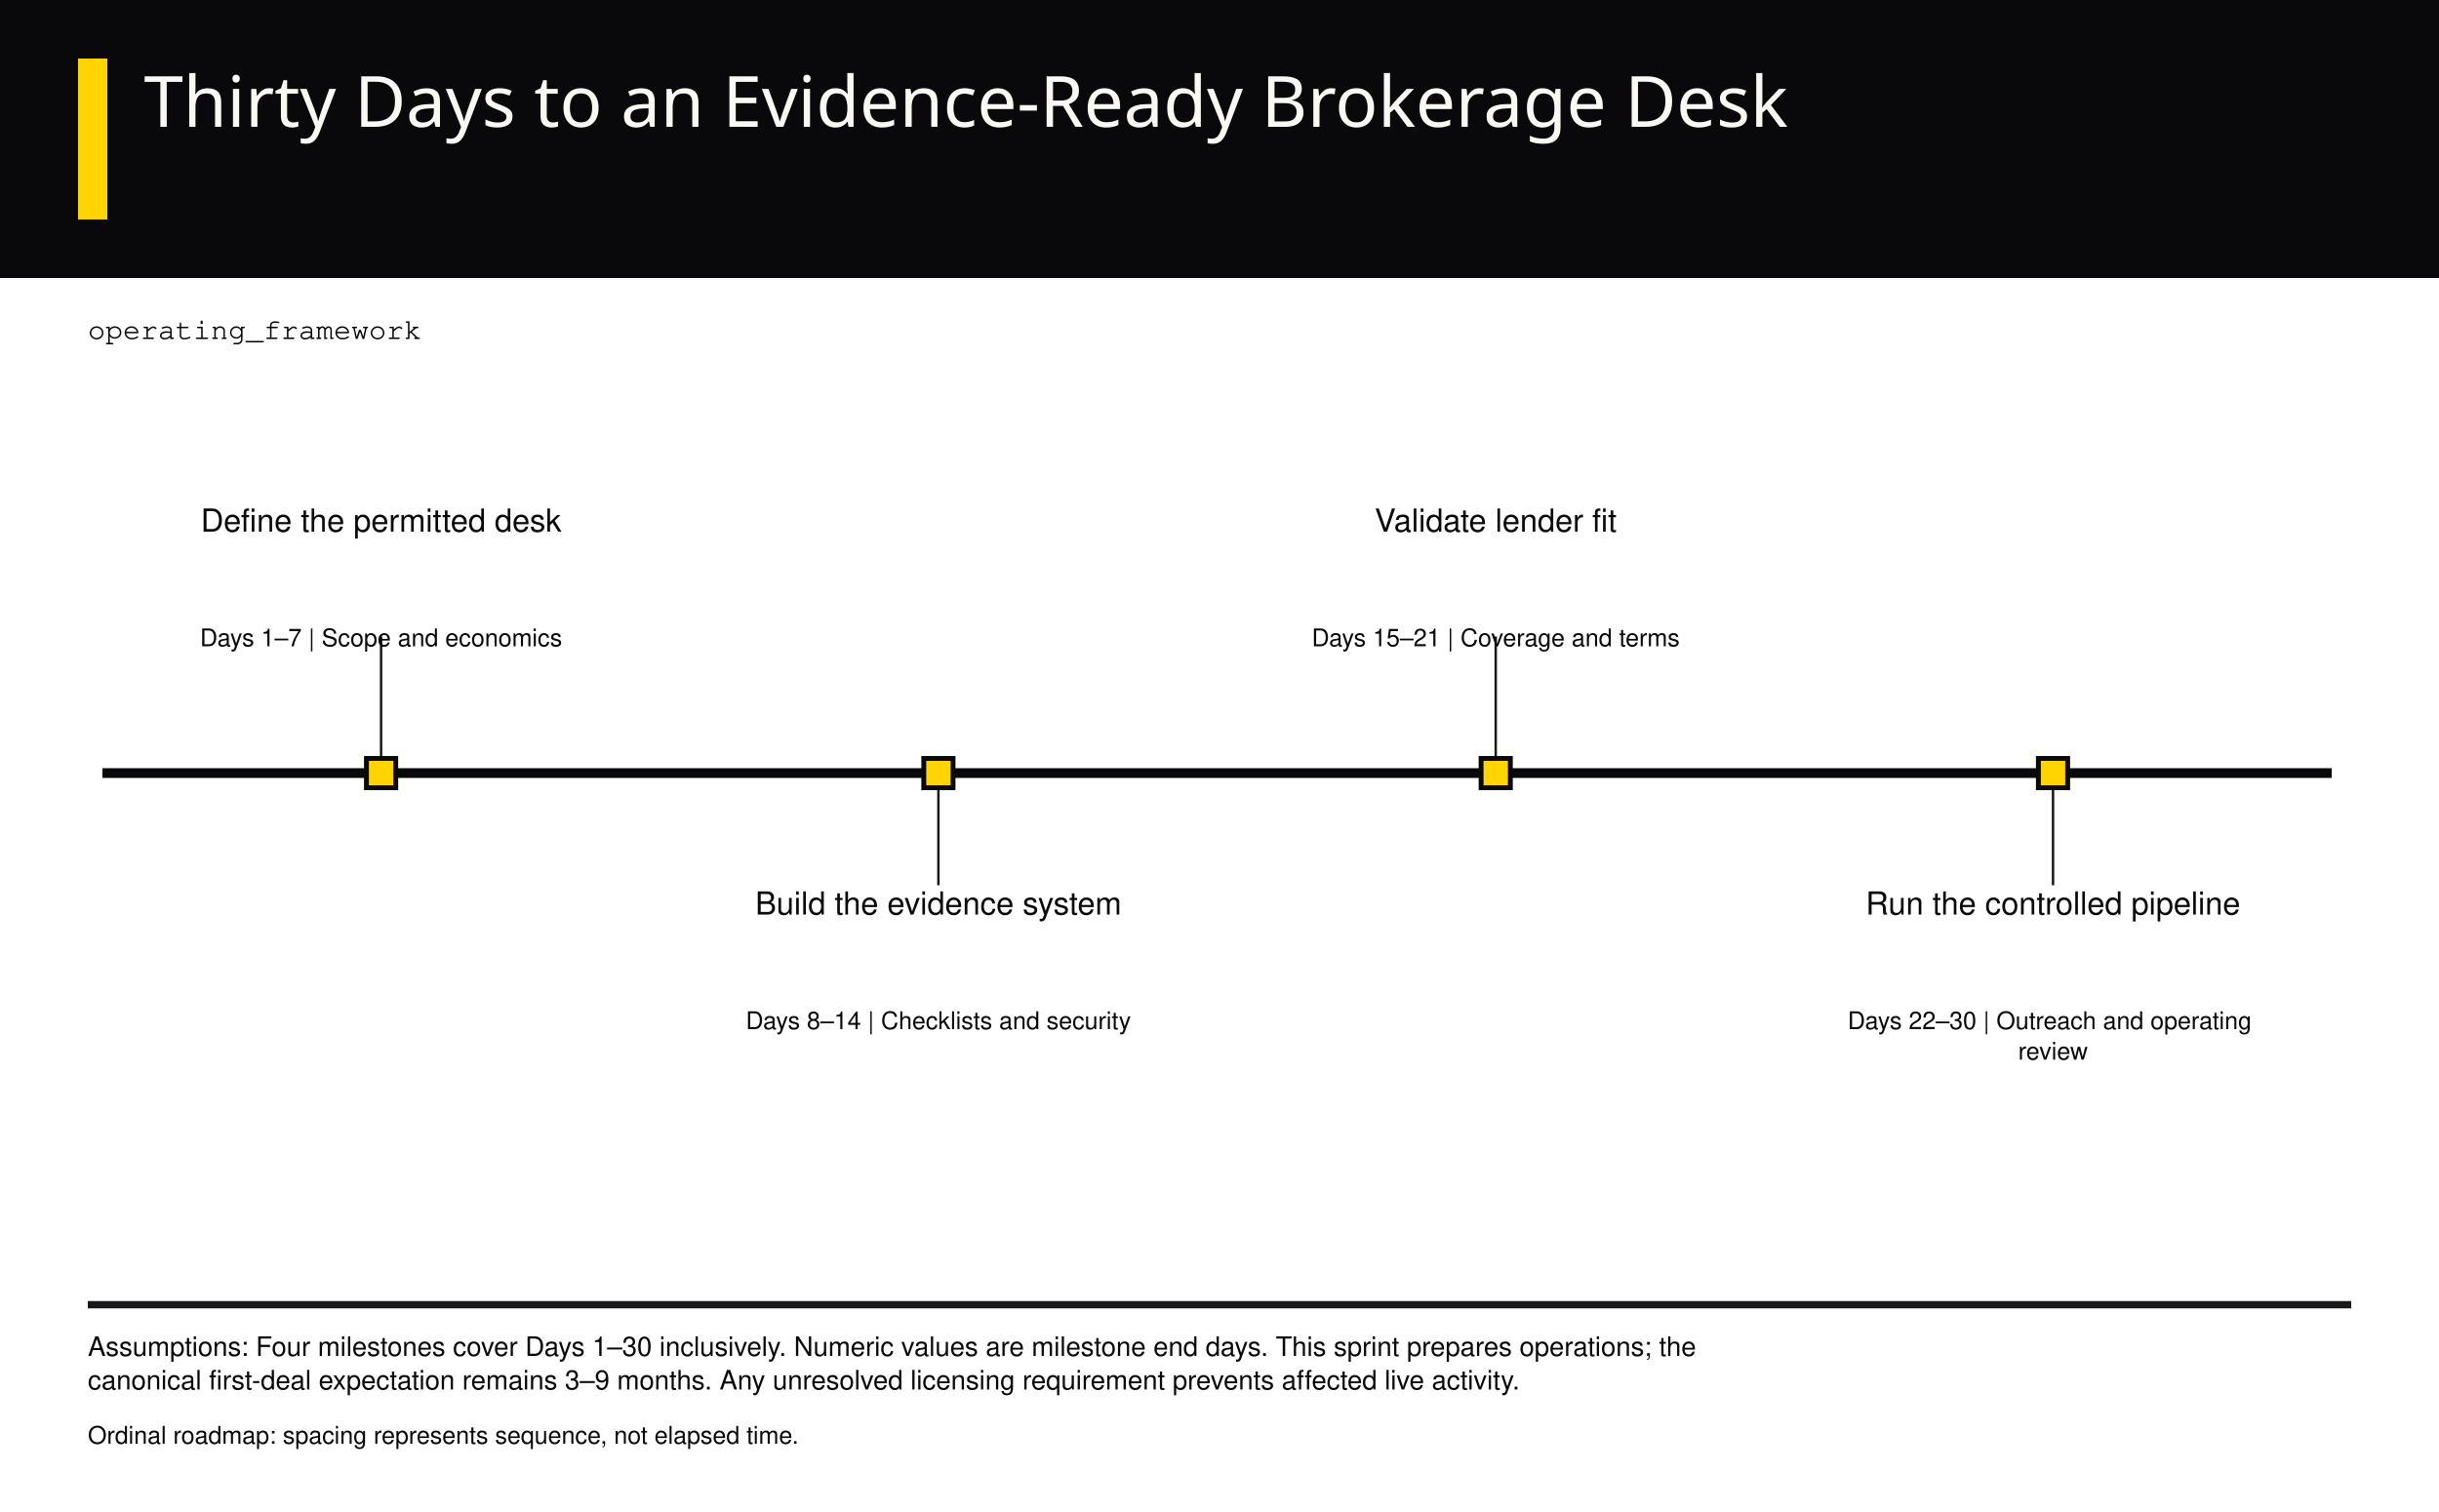
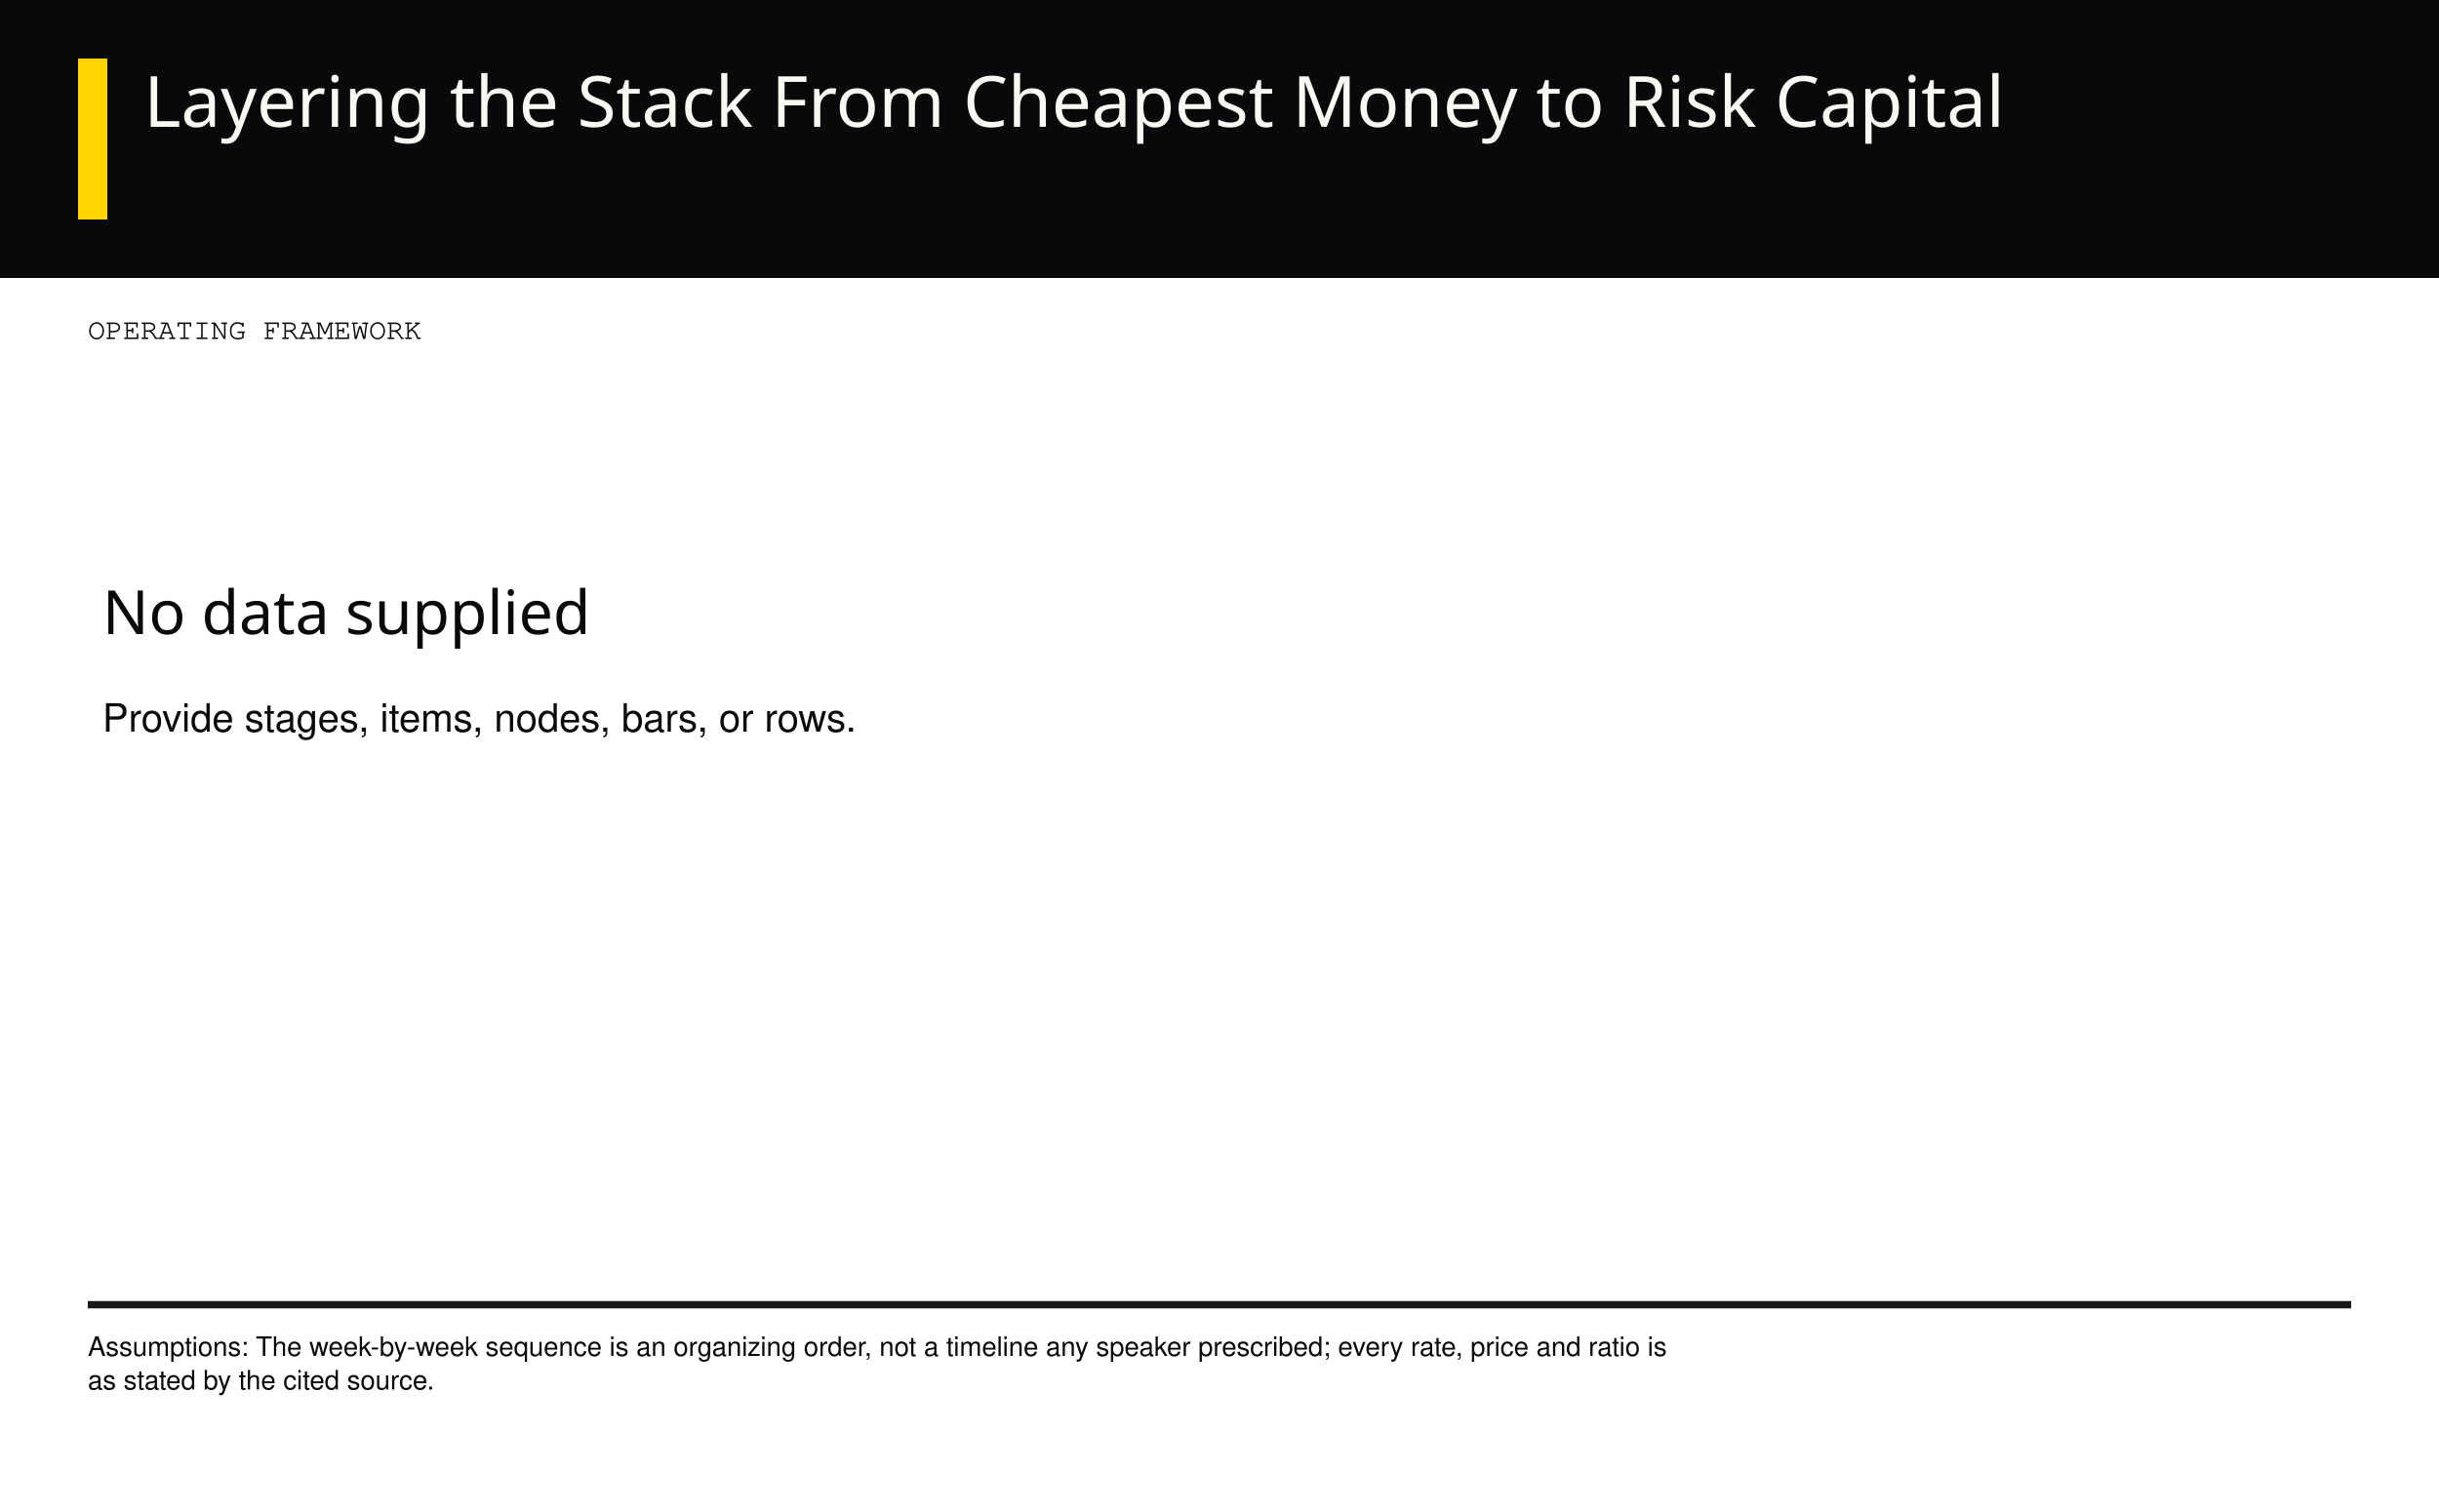
<svg xmlns="http://www.w3.org/2000/svg" viewBox="0 0 1000 620" role="img">
  <rect x="0" y="0" width="1000" height="620" fill="#FFFFFF" stroke="none" stroke-width="1" />
  <rect x="0" y="0" width="1000" height="114" fill="#09090B" stroke="none" stroke-width="1" />
  <rect x="32" y="24" width="12" height="66" fill="#FFD400" stroke="none" stroke-width="1" />
  <text x="59" y="52" font-family="'Arial Narrow', Impact, sans-serif" font-size="29" fill="#FAF8F2" text-anchor="start" style="font-variant-numeric:tabular-nums">
-     <tspan x="59" dy="0">Thirty Days to an Evidence-Ready Brokerage Desk</tspan>
+     <tspan x="59" dy="0">Layering the Stack From Cheapest Money to Risk Capital</tspan>
  </text>
  <text x="36" y="139" font-family="Courier, monospace" font-size="12" fill="#09090B" text-anchor="start" style="font-variant-numeric:tabular-nums">
-     <tspan x="36" dy="0">operating_framework</tspan>
+     <tspan x="36" dy="0">OPERATING FRAMEWORK</tspan>
  </text>
-   <line x1="42" y1="317" x2="956" y2="317" stroke="#09090B" stroke-width="4" />
-   <line x1="156.25" y1="317" x2="156.25" y2="261" stroke="#18181B" stroke-width="1" />
-   <rect x="150.25" y="311" width="12" height="12" fill="#FFD400" stroke="#09090B" stroke-width="2" />
-   <text x="156.25" y="218" font-family="Helvetica, Arial, sans-serif" font-size="13" fill="#09090B" text-anchor="middle" style="font-variant-numeric:tabular-nums">
-     <tspan x="156.25" dy="0">Define the permitted desk</tspan>
+   <text x="42" y="260" font-family="'Arial Narrow', Impact, sans-serif" font-size="25" fill="#09090B" text-anchor="start" style="font-variant-numeric:tabular-nums">
+     <tspan x="42" dy="0">No data supplied</tspan>
  </text>
-   <text x="156.25" y="265" font-family="Helvetica, Arial, sans-serif" font-size="10" fill="#09090B" text-anchor="middle" style="font-variant-numeric:tabular-nums">
-     <tspan x="156.25" dy="0">Days 1–7 | Scope and economics</tspan>
-   </text>
-   <line x1="384.75" y1="317" x2="384.75" y2="363" stroke="#18181B" stroke-width="1" />
-   <rect x="378.75" y="311" width="12" height="12" fill="#FFD400" stroke="#09090B" stroke-width="2" />
-   <text x="384.75" y="375" font-family="Helvetica, Arial, sans-serif" font-size="13" fill="#09090B" text-anchor="middle" style="font-variant-numeric:tabular-nums">
-     <tspan x="384.75" dy="0">Build the evidence system</tspan>
-   </text>
-   <text x="384.75" y="422" font-family="Helvetica, Arial, sans-serif" font-size="10" fill="#09090B" text-anchor="middle" style="font-variant-numeric:tabular-nums">
-     <tspan x="384.75" dy="0">Days 8–14 | Checklists and security</tspan>
-   </text>
-   <line x1="613.25" y1="317" x2="613.25" y2="261" stroke="#18181B" stroke-width="1" />
-   <rect x="607.25" y="311" width="12" height="12" fill="#FFD400" stroke="#09090B" stroke-width="2" />
-   <text x="613.25" y="218" font-family="Helvetica, Arial, sans-serif" font-size="13" fill="#09090B" text-anchor="middle" style="font-variant-numeric:tabular-nums">
-     <tspan x="613.25" dy="0">Validate lender fit</tspan>
-   </text>
-   <text x="613.25" y="265" font-family="Helvetica, Arial, sans-serif" font-size="10" fill="#09090B" text-anchor="middle" style="font-variant-numeric:tabular-nums">
-     <tspan x="613.25" dy="0">Days 15–21 | Coverage and terms</tspan>
-   </text>
-   <line x1="841.75" y1="317" x2="841.75" y2="363" stroke="#18181B" stroke-width="1" />
-   <rect x="835.75" y="311" width="12" height="12" fill="#FFD400" stroke="#09090B" stroke-width="2" />
-   <text x="841.75" y="375" font-family="Helvetica, Arial, sans-serif" font-size="13" fill="#09090B" text-anchor="middle" style="font-variant-numeric:tabular-nums">
-     <tspan x="841.75" dy="0">Run the controlled pipeline</tspan>
-   </text>
-   <text x="841.75" y="422" font-family="Helvetica, Arial, sans-serif" font-size="10" fill="#09090B" text-anchor="middle" style="font-variant-numeric:tabular-nums">
-     <tspan x="841.75" dy="0">Days 22–30 | Outreach and operating</tspan>
-     <tspan x="841.75" dy="12.5">review</tspan>
+   <text x="42" y="300" font-family="Helvetica, Arial, sans-serif" font-size="16" fill="#09090B" text-anchor="start" style="font-variant-numeric:tabular-nums">
+     <tspan x="42" dy="0">Provide stages, items, nodes, bars, or rows.</tspan>
  </text>
  <line x1="36" y1="535" x2="964" y2="535" stroke="#18181B" stroke-width="3" />
  <text x="36" y="556" font-family="Helvetica, Arial, sans-serif" font-size="11" fill="#09090B" text-anchor="start" style="font-variant-numeric:tabular-nums">
-     <tspan x="36" dy="0">Assumptions: Four milestones cover Days 1–30 inclusively. Numeric values are milestone end days. This sprint prepares operations; the</tspan>
-     <tspan x="36" dy="13.75">canonical first-deal expectation remains 3–9 months. Any unresolved licensing requirement prevents affected live activity.</tspan>
+     <tspan x="36" dy="0">Assumptions: The week-by-week sequence is an organizing order, not a timeline any speaker prescribed; every rate, price and ratio is</tspan>
+     <tspan x="36" dy="13.75">as stated by the cited source.</tspan>
  </text>
  <text x="36" y="592" font-family="Helvetica, Arial, sans-serif" font-size="10" fill="#09090B" text-anchor="start" style="font-variant-numeric:tabular-nums">
-     <tspan x="36" dy="0">Ordinal roadmap: spacing represents sequence, not elapsed time.</tspan>
+     <tspan x="36" dy="0" />
  </text>
</svg>
